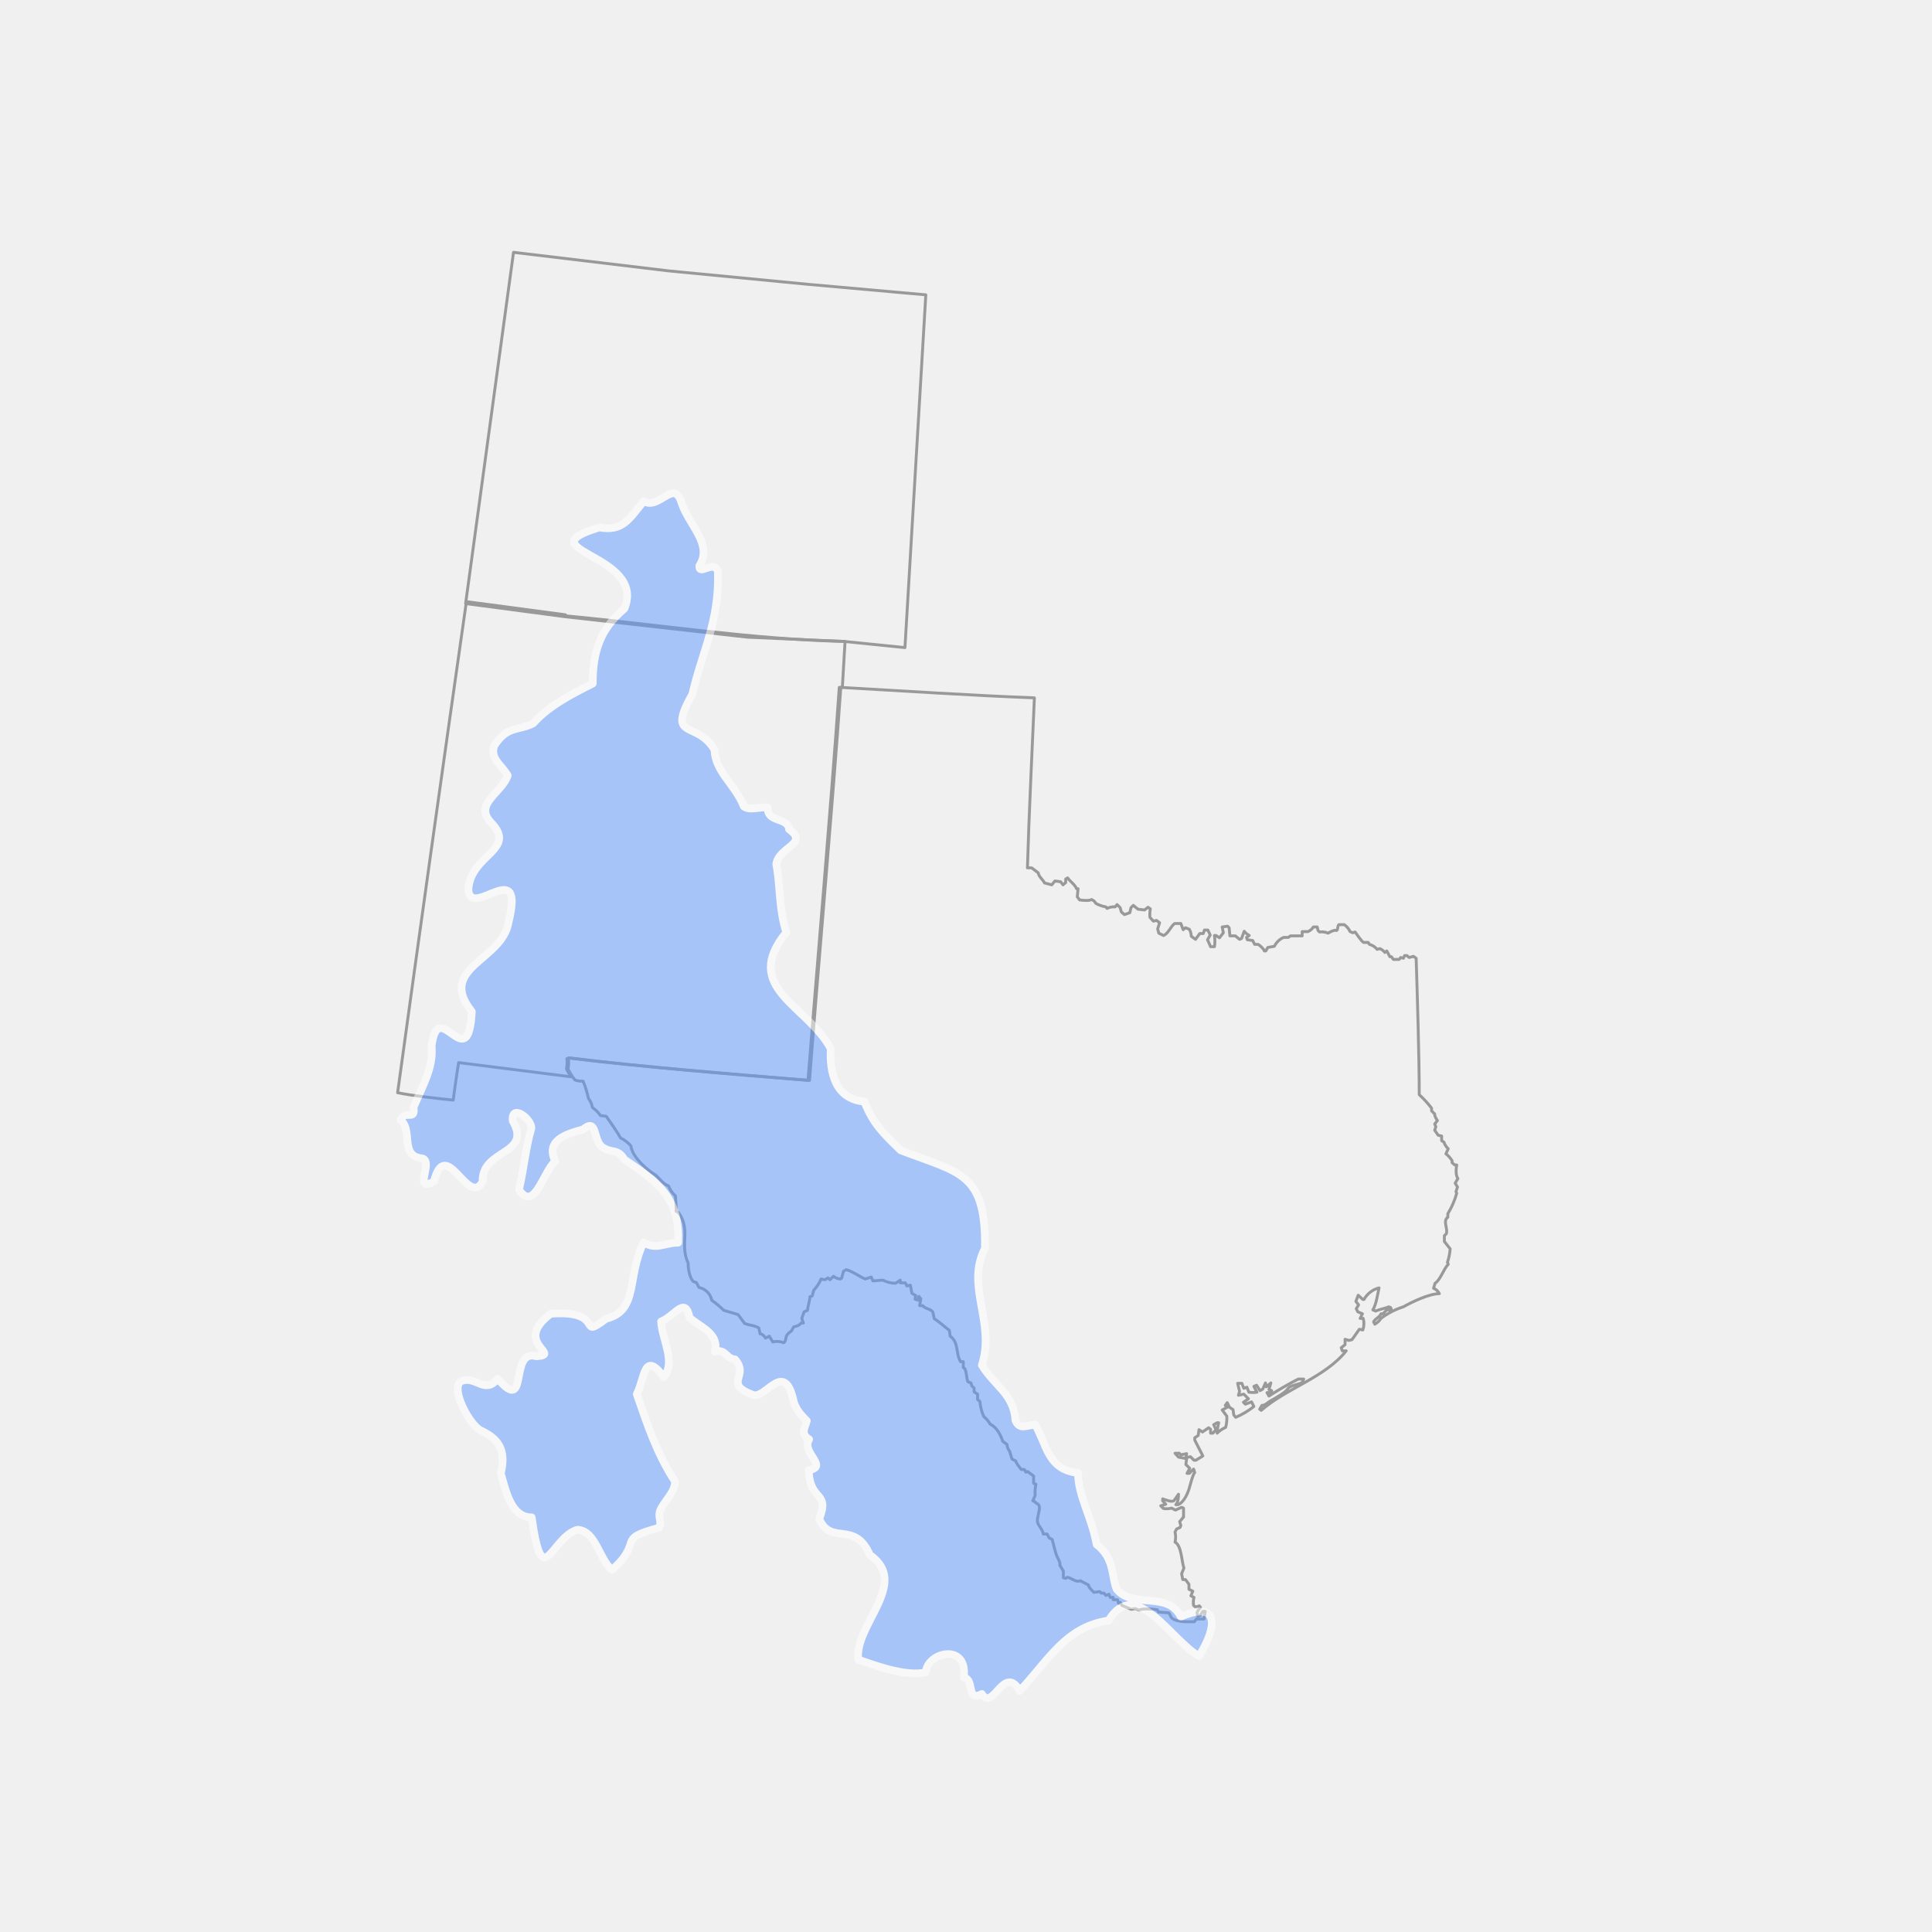
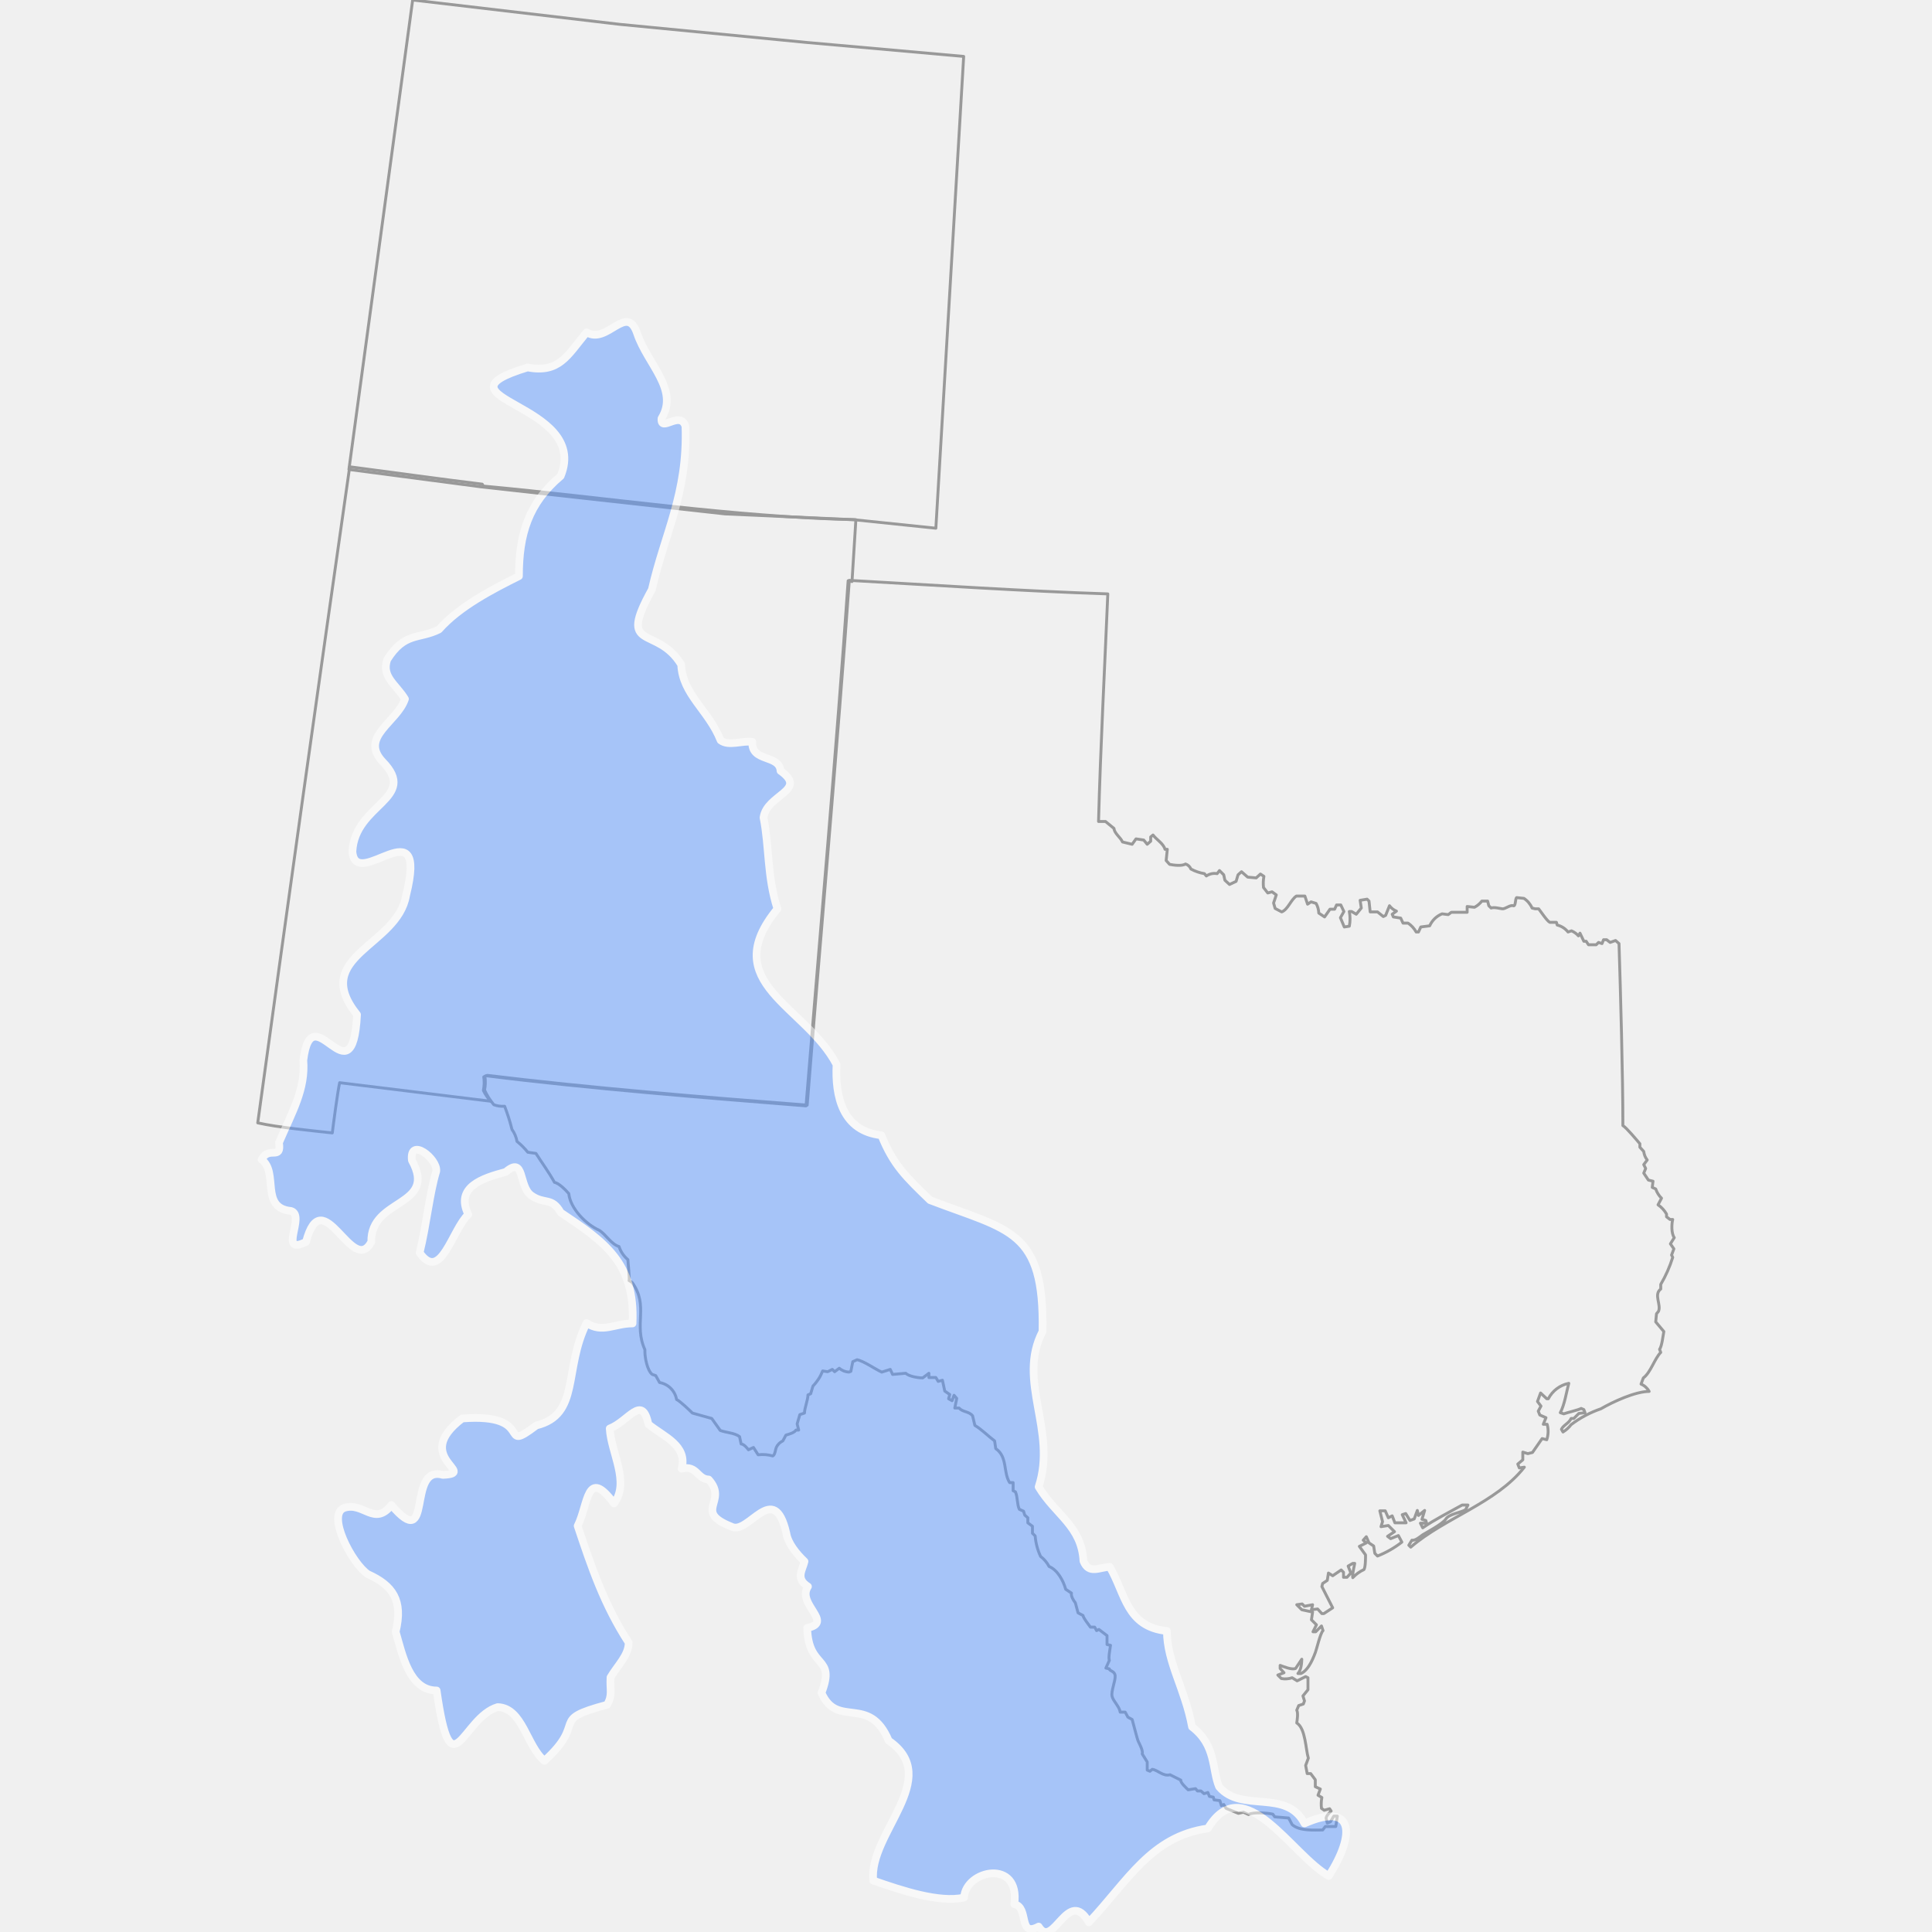
<svg xmlns="http://www.w3.org/2000/svg" width="500" height="500" viewBox="0 0 500 500">
  <defs>
    <style>
      .cls-1 {
        fill: none;
        stroke: #999;
        stroke-width: 0.75px;
      }

      .cls-1, .cls-2 {
        stroke-linejoin: round;
      }

      .cls-2 {
        fill: #5c98ff;
        stroke: #fff;
        stroke-linecap: round;
        stroke-width: 2px;
        opacity: 0.5;
      }
    </style>
  </defs>
  <g id="hucs">
    <g>
-       <path class="cls-1" d="M218.7,166l-.7,11.9h-.8c-2.2,31.6-5.6,70.3-8.1,101.7-19.7-1.6-42.4-3.4-62-5.8l-.4.2a7.6,7.6,0,0,1-.1,2.6,6,6,0,0,0,1.4,2.1L118.7,275c-.3,1.6-1.2,7.9-1.4,9.7-4-.4-10.4-1.1-14.4-1.9,5.7-41.6,11.9-85.8,17.8-127.1l25.6,3.4.3.3C170.2,161.6,195,165.5,218.7,166Z" />
-       <path class="cls-1" d="M358.9,246.1l.8,1.5h.4l.5.7h1.5l.4-.5.7.2.3-.7h.6l.6.5,1.1-.3.7.5c.3,9.7.8,25.6.8,35.3a26.6,26.6,0,0,1,3.2,3.5v.7l.8.8c-.1.5.5,1.4.7,1.7l-.7.9.3.7-.3.9.9,1.3.9.2v1.2l.6.4a3.9,3.9,0,0,0,1.1,1.7l-.6,1.3a6.9,6.9,0,0,1,1.6,1.8v.5l.7.6h.5c-.2.9-.3,2.7.3,3.5l-.7,1.2.6,1-.4,1.2.2.4a20.8,20.8,0,0,1-2.3,5.3v.9c-1.4,1,.1,3-.4,4.3l-.5.5v1.5l1.5,1.9a14.5,14.5,0,0,1-.7,3.5l.2.5c-1.2,1.2-2,4-3.4,4.9l-.4,1.3a2.9,2.9,0,0,1,1.5,1.4c-2.6,0-7,2.1-9.3,3.4a18.9,18.9,0,0,0-5.8,3,4.6,4.6,0,0,1-1.6,1.5l-.3-.6c.3-.8,1.6-1.2,1.9-2.1h.5l1-1h1.2l-.2-.6-.5-.2c-.6.3-2.8.8-3.4,1.1l-.7-.3c.9-1.5,1.2-4,1.6-5.7a6.2,6.2,0,0,0-3.9,3h-.3l-1.2-1.1-.6,1.6.7.9-.6,1,.4.8,1.2.5-.6,1.2h.8a5.1,5.1,0,0,1-.1,3l-.9-.2-1.9,2.7-.8.2-1-.3V348l-1,.8.3.8h1c-5.5,6.9-15.5,9.7-22,15.4l-.4-.3.6-1c.7.1,1.6-.8,2.1-1.1s3.9-2.1,4.5-3.1,3-1.2,3.8-1.7l.4-.9H336a83.1,83.1,0,0,0-7.6,4.4l-.5-.9h1.2v-.5l-.7-.3.5-1.7-1.2,1-.2-1-.7,1.6-.7.4-.9-1.4-.7.3.8,1.5a7.4,7.4,0,0,1-2.1,0l-.5-1.3-.8.3-.5-1.3h-1.1l.5,2.1-.3,1,1.4-.3,1.2,1.2-1.3.9.5.5,1.6-.6.6,1.2a20.2,20.2,0,0,1-4.7,2.8l-.5-.6-.2-1.4-.9-.6-.6-1.2-.5.7.5.5-1.3.7,1.2,1.6a9.2,9.2,0,0,1-.3,2.9,7.1,7.1,0,0,0-2.2,1.5,12.6,12.6,0,0,1,.4-2.7h-.4l-.9.5.6,1.3-.8.9h-.6v-1l-.5-.4-1.6,1.1-.9-.6-.2,1.5-.9.6v.6l2.1,4.1-1.8,1.1H309l-.9-.9-1.2.2.2-1-1.5.3-.4-.4h-1.1l.9,1,2.1.4-.2,1.5,1,1-.7,1.3h.6l1.1-1.1.3.9c-.5.4-1.3,3.7-1.5,4.3s-1.1,3.3-2.8,4h-.6c.6-.5.7-2,.7-2.7l-1.2,1.7c-.7.4-2.3-.3-2.9-.5v.5l.8.9-1.3.4.7.7a5.1,5.1,0,0,0,2.1-.1l1,.5,1.6-.7.5.2v2.3l-1,1.2.3,1-.2.5-.9.4-.4.8a5.7,5.7,0,0,1,0,2.6c1.7.9,1.7,5.1,2.3,6.7l-.6,1.5.3,1.5h.7l.9,1.2v1.3l1,.5-.5,1.2.8.4a5,5,0,0,0-.1,2.1l.5.4,1-.3.3.4c-.3.4-.9.9-.9,1.5l.2.8.6-.2.7-1.1h.6l-.3,2h-2l-.5.7c-1.8,0-4.5.2-5.9-1l-.7-1.3-2.7-.2-.3-.6c-1-.2-3.9-.4-4.7.1l-1-.4-1,.2-2.4-1-.5-.8-.4.3-.3-1h-1.1v-.6h-.8l-.3-.8-.8.3-.5-.6h-.7l-.4-.4-1.5.2c-.2-.2-1.5-1.4-1.4-1.9l-2.1-1.1c-1.3.5-2.3-.8-3.4-.9l-.4.3-.6-.2v-1.7l-.9-1.5c.2-.6-.6-2-.8-2.4s-1-3.5-1.2-4.3l-.8-.4-.5-1h-1c-.1-1.1-1.3-2.1-1.5-3.1s.6-2.9.5-3.9-1.1-.9-1.1-1.3l-.6-.3.6-1.4a9.7,9.7,0,0,1,.2-2.9l-.6-.2V382l-1.6-1.2-.4.2-.4-.7h-.8c-.3-.4-1.4-1.7-1.4-2.2l-1-.5-.6-2a3.1,3.1,0,0,1-.7-1.8l-1.1-.8c-.5-1.6-1.6-3.7-3.2-4.4a7.9,7.9,0,0,0-1.7-2,11.8,11.8,0,0,1-1-3.9l-.6-.5v-1.4l-.9-.6v-1l-.6-.5-.2-.8-.8-.3c-.4-.9-.3-2.3-.8-3.4l-.4-.3v-1.5h-.7c-1.3-2-.4-5-2.7-6.6l-.2-1.5c-1.1-.8-2.7-2.3-3.9-3l-.4-1.8c-.8-.9-1.9-.7-2.6-1.6h-.8l.3-1.8-.5-.6-.3,1-.7-.3.2-.9-1-.6-.4-2.1-.9.2-.4-.8h-1.3v-.7l-1.2.8a7,7,0,0,1-3.3-.8l-2.6.2-.4-1-1.6.5c-1.2-.5-3.5-2.1-4.9-2.4l-.7.4-.5,1.8-.3.2a3.1,3.1,0,0,1-1.8-.7l-.9.9-.5-.5-.8.5-1-.2a9.7,9.7,0,0,1-1.9,2.9l-.4,1.5-.6.2c0,1-.6,2.6-.6,3.5l-.9.4-.6,1.7.4,1.2h-.6c-.3.6-1.4.9-1.9,1l-.6,1.1a3.3,3.3,0,0,0-1.3,1.3c-.1.4-.2,1.5-.7,1.7a4.4,4.4,0,0,0-2.8-.2l-.9-1.5-1,.5c-.2-.4-.8-1.1-1.4-1.1l-.3-1.5c-1-.7-2.5-.7-3.7-1.2l-1.7-2.3-3.7-1.1a25.1,25.1,0,0,0-3.1-2.6,4.2,4.2,0,0,0-3.3-3.3l-.7-1.3-.7-.2c-1-.8-1.4-3.3-1.4-4.4v-.4c-2.3-4.9.8-8.5-2.5-13.1l-.6-.3c.1-.3-.2-3.6-.2-4a6.8,6.8,0,0,1-1.8-2.6c-1.4-.4-2.6-2.4-3.8-3.1s-5.6-4.2-5.9-7.2a7.9,7.9,0,0,0-2.7-2.1c-1-1.8-2.6-4-3.7-5.6l-1.5-.2a8.4,8.4,0,0,0-2.1-2.1,4.8,4.8,0,0,0-1-2.3,25.9,25.9,0,0,0-1.4-4.5,5.1,5.1,0,0,1-2.1-.3,14.1,14.1,0,0,1-1.8-2.9,7.6,7.6,0,0,0,.1-2.6l.4-.2c19.6,2.4,42.4,4.2,62,5.8,2.4-31.3,5.9-70.2,8.1-101.7,16.1.9,34,2.1,50.1,2.7-.6,14.2-1.4,29.9-1.8,44H267l1.7,1.3c.1,1,1.3,1.8,1.6,2.6l1.9.5.8-1,1.5.2.6.8.7-.6v-.9l.5-.3c.6.9,1.9,1.7,2.3,2.8h.4l-.2,2.1.6.8c.8.1,2.4.3,3.1-.1a2.1,2.1,0,0,1,1.1,1,8,8,0,0,0,2.6.9l.3.4a3.8,3.8,0,0,1,2.1-.4l.5-.6.8.8.3,1.1.8.7,1.4-.5.3-1.3.6-.6,1.2,1,1.7.2.9-.7.6.4a8.3,8.3,0,0,0-.1,2.2l.9,1,.8-.2.8.6-.5,1.6.3,1.1,1.2.6c1.2-.4,1.9-2.4,2.9-3.1h1.6l.6,1.6.6-.5,1,.4a3.7,3.7,0,0,1,.5,1.8l1.1.8,1.1-1.5h.9l.3-.9h.9l.6,1.3-.7,1.2.8,1.8h1a9.4,9.4,0,0,0,0-2.9h.4l.9.6,1-1.3-.3-1.5,1.4-.2.4.4.2,2.1h1.4l1.1.9.5-.2.7-1.9a4.5,4.5,0,0,0,1.3,1.1l-.7.5.2.6,1.4.2.5,1h.9c.5.3,1.5,1.2,1.6,1.7h.4l.5-.9,1.7-.3a4.9,4.9,0,0,1,2.4-2.3h1.2l.6-.4h3v-1.1h1.5a3.1,3.1,0,0,0,1.4-1.2h1l.2.9.4.4a4.1,4.1,0,0,1,2.2.3c.5-.3,1.6-.9,2.1-.7s.3-1.3.7-1.5h1.4a4.4,4.4,0,0,1,1.5,1.8l.7.3.6-.2c.4.5,1.7,2.5,2.2,2.7h1.2l.3.5a3.7,3.7,0,0,1,2,1.3l.7-.2a3.2,3.2,0,0,1,1.3,1Z" />
-       <polygon class="cls-1" points="132.9 65.3 120.5 156.2 146.2 159.6 193.4 164.9 218.4 166 234.2 167.6 239.6 76.3 209.3 73.6 173 70.1 132.9 65.3" />
-       <path id="_13" data-name="13" class="cls-2" d="M134.3,307.9c1.3-5.5,1.8-11.3,3.2-15.8.3-2.4-5.3-6.7-4.8-2,5.1,8.9-8.1,7.2-7.8,15.7-3.7,6.9-9.5-12.1-12.6,0-5.6,2.8,0-5.1-3-6-6-.5-2.3-7.4-5.7-10,1.4-2.7,4,.4,3.4-3.2,2.6-6.1,5.2-10.4,4.7-15.9,1.7-13.4,9.5,8.4,10.4-8.9-9.1-11.4,7.9-13.2,9.5-23.1,4.4-17.7-9.7-.6-10.4-8.4.5-9.3,12.9-10.3,5.8-17.5-4.4-4.8,2.9-7.6,4.4-12.1-1.7-2.9-4.6-4.3-3.5-7.7,3.4-5.3,6.2-3.8,10.1-5.8,3.9-4.5,10.4-7.8,15.4-10.3,0-8.2,1.9-14.1,8.2-19.4,5.8-14.2-26.3-15-6.5-21,6.1,1.1,7.7-2.2,11.5-6.8,3.9,2.4,7.8-5.8,9.7.2s8.3,10.9,4.7,16.5c-.2,2.8,3.7-1.7,4.8,1.5.4,13-4.1,20.7-6.6,31.7-6.8,12.2,1,6.6,5.7,14.4.2,5.8,5.3,8.9,7.6,14.7,1.6,1.2,4.2,0,6.2.3-.2,4,5.2,2.4,5.5,5.6,5.3,3.8-2.8,4.6-3.3,9.1,1.1,5.5.6,11.4,2.6,17.6-11.8,14.4,5.5,18.8,11.5,30.1-.3,6.2,1.1,13,8.7,13.7,2.3,5.8,4.8,8.1,9.4,12.6,15.4,5.9,22.1,5.7,21.8,25.4-5.1,9.7,2.8,19.2-.8,30.2,3.3,5.4,8.3,7.5,8.7,14.3,1.1,2.6,3,1.2,5.1,1.1,3.1,5.3,3.2,11.6,11.1,12.5,0,6,3.5,11.2,4.8,18.5,4.7,3.6,3.8,8.2,5.2,11.6,4.4,5.2,13.1.3,16.6,7.1,9.6-4.2,9.8,2.1,4.7,10.2-7.1-3.9-16.4-20.8-23.4-9.2-11.1,1.6-15.5,10.2-23,18.2-4.1-7.1-6.9,5.5-9.8.8-4.1,2.2-1.8-3.8-4.7-4.3,1.2-8.9-9.4-6.7-9.8-1.3-4.8,1.1-11.9-1.3-17.5-3.3-1-9.1,13.5-19.8,3-27.1-3.9-9-10-2.3-13.1-9.3,2.9-7.3-2.5-4.4-2.7-12.6,5.3-1-2.1-4.6.1-8-2.4-1.5-1-3.1-.6-4.8-1.6-1.5-3.2-3.5-3.5-5.5-2.5-10.5-7.4.5-10.7-1.3-7.5-2.9-.5-4.8-4.4-9.1-2.3-.1-2.3-2.8-5.2-2,1.2-4.5-3.4-6.2-6.5-8.7-1.2-5.9-3.8-.5-7.4.9.2,4.6,3.9,10.4.7,14.4-5.2-7.1-4.9.3-7,4.4,2.8,8.1,5.2,15.4,9.9,22.6,0,2.5-2.1,4.4-3.5,6.8s.4,3.4-.7,5.2c-11.5,3.1-3.6,3.2-12.1,10.9-3.4-2.8-4.2-10.2-9-10.4-6.9,2.1-9,16.8-11.8-3.2-5.4,0-6.7-7-8-11.4,1.5-6.1-.6-9-5.4-11.2-3.1-1.9-8.1-11.7-4.5-12.8s5.8,3.6,9.1-.5c8.2,9.6,2.8-7.9,10-5.8,6.9-.4-6.3-3.4,3.7-11,14.6-1.1,6.7,7.1,14.3,1.3,8.6-2.1,5.3-10.8,9.8-19.8,3.1,2.1,5.4.1,8.9.1.5-11.7-5.4-15.8-13.9-21.5-1.8-3-3.2-1.5-5.7-3.2s-1.2-7.8-5-4.6c-4.5,1.2-9.8,2.9-7.2,8.2C140.5,303.4,138.3,313.8,134.3,307.9Z" />
+       <path class="cls-1" d="M221.5,134.5l-1,16-1-.2c-2.9,42.2-7.5,94-10.9,135.9-26.3-2.1-56.6-4.5-82.8-7.8l-.6.3a10.2,10.2,0,0,1-.1,3.5A10.7,10.7,0,0,0,127,285l-39.1-4.8c-.5,2.2-1.6,10.5-1.9,13-5.4-.6-13.9-1.4-19.3-2.6C74.3,235.1,82.6,176,90.5,120.8c10.7,1.4,23.6,3.2,34.3,4.5l.3.5C156.7,128.7,189.8,133.8,221.5,134.5Z" />
+       <path class="cls-1" d="M408.9,241.5l1,2.1h.6l.6.9h2l.6-.6.9.3.4-1h.8l.9.7,1.4-.5.9.8c.4,12.9,1,34.1,1,47.1.9.5,3.8,4,4.4,4.7v.9l1,1.1a4.3,4.3,0,0,0,.9,2.2l-.9,1.2.5,1-.5,1.2,1.2,1.8,1.2.3-.2,1.6.9.4a6.1,6.1,0,0,0,1.5,2.4l-.9,1.7a7.3,7.3,0,0,1,2.2,2.4v.7l.9.7h.7c-.3,1.1-.4,3.6.4,4.7l-1,1.6.9,1.3-.6,1.6.3.6a33.3,33.3,0,0,1-3.1,7v1.2c-1.9,1.4.2,4.1-.6,5.8l-.5.6-.2,2.1,2.1,2.5c-.2,1-.5,3.8-1.1,4.6l.3.8c-1.6,1.6-2.6,5.2-4.5,6.6l-.6,1.6a4.3,4.3,0,0,1,2.1,1.9c-3.6,0-9.4,2.7-12.5,4.5a27.3,27.3,0,0,0-7.7,4.1,7.6,7.6,0,0,1-2.1,1.9l-.4-.7c.4-1,2-1.6,2.5-2.8h.7l1.3-1.3,1.6-.2-.3-.8-.7-.3c-.7.4-3.7,1.1-4.5,1.4l-.9-.3c1.1-2,1.6-5.4,2.2-7.6a7.7,7.7,0,0,0-5.3,4h-.4l-1.6-1.5-.8,2.2.9,1.2-.7,1.3.4,1,1.6.7-.7,1.7h1a6.8,6.8,0,0,1-.1,4l-1.2-.3-2.5,3.6-1.2.3-1.3-.4v2l-1.3,1.1.4,1,1.3-.2c-7.3,9.3-20.6,13.1-29.4,20.7l-.5-.5.8-1.3c.9.2,2.2-1,2.8-1.4s5.2-2.8,6-4.1,4.1-1.7,5.1-2.4l.6-1.2h-1.5c-3.2,1.8-7.2,3.8-10.2,5.9l-.6-1.2h1.6l-.2-.7-1-.3.7-2.3-1.6,1.3-.3-1.3-.8,2.2-1.1.4-1.1-1.8-.9.3,1,2.1H361l-.7-1.8-1,.5-.8-1.8h-1.4l.7,2.8-.4,1.3,1.9-.3,1.6,1.6-1.8,1.2.8.6,2-.8.9,1.7a25.8,25.8,0,0,1-6.3,3.6l-.7-.7-.3-1.9-1.2-.8-.7-1.6-.8.9.8.7-1.8.9,1.6,2.2c0,.9,0,3.1-.4,3.8a9,9,0,0,0-2.9,2.1c-.2-.8.4-3,.5-3.7h-.5l-1.2.7.7,1.8-1,1.1h-.9v-1.3l-.6-.6-2.2,1.5-1.1-.7-.3,1.9-1.2.8-.2.8,2.8,5.5-2.3,1.5h-.5l-1.1-1.2-1.6.2.3-1.3-2.1.4-.6-.6-1.4.2,1.3,1.3,2.8.6-.3,2,1.3,1.3-.9,1.8h.7l1.5-1.5.4,1.2c-.7.6-1.7,5-2,5.7s-1.5,4.4-3.7,5.4h-.8c.8-.8,1-2.7,1-3.7l-1.6,2.4c-1.1.4-3.1-.5-4-.8v.8l1,1.1-1.6.6.9.9a5.4,5.4,0,0,0,2.8-.2l1.3.8,2.2-1.1.6.3v3.1l-1.3,1.6.4,1.3-.3.8-1.2.4-.5,1.2c.4.7.1,2.6,0,3.3,2.3,1.4,2.3,6.9,3,9.1l-.7,1.9.4,2.1h.9l1.2,1.6v1.8l1.3.6-.6,1.6,1,.6a8.7,8.7,0,0,0-.1,2.8l.7.5,1.4-.4.4.6c-.4.4-1.3,1.2-1.3,1.9l.3,1.2.8-.3.9-1.5h.9l-.4,2.7H343l-.7.9c-2.3,0-6,.3-7.9-1.4l-.9-1.7-3.6-.3-.5-.7c-1.3-.3-5.1-.6-6.3.1l-1.3-.6-1.3.3-3.2-1.3-.6-1-.6.3-.4-1.3-1.5-.2-.2-.7-1-.2-.4-1-1,.3-.8-.7h-.9l-.5-.6-1.9.3c-.3-.3-2.1-1.9-1.9-2.5l-2.8-1.4c-1.8.5-3.1-1.2-4.6-1.4l-.6.5-.7-.3V456l-1.3-2.1c.3-.7-.7-2.6-1-3.2s-1.3-4.7-1.6-5.7l-1.1-.6-.7-1.3h-1.3c-.2-1.5-1.8-2.8-2.1-4.1s.9-4,.8-5.3-1.5-1.2-1.5-1.8l-.9-.2.9-2c-.3-.7.2-3,.3-3.9l-.9-.2v-2.3l-2.1-1.6-.6.3-.5-.9h-1.1c-.4-.6-1.9-2.4-1.9-3l-1.3-.7-.7-2.6c-.5-.6-1.2-1.8-1-2.5l-1.5-1c-.6-2.2-2.1-5-4.3-5.9a7.8,7.8,0,0,0-2.2-2.6,15.4,15.4,0,0,1-1.4-5.3l-.7-.7v-1.8l-1.2-.9v-1.3l-.8-.7-.3-1-1.1-.5c-.6-1.2-.4-3.1-1-4.5l-.6-.3v-2.1h-.9c-1.7-2.6-.5-6.7-3.6-8.8l-.3-2c-1.5-1.1-3.5-3.1-5.1-4l-.6-2.5c-1-1.2-2.5-.9-3.5-2h-1.1l.5-2.5-.7-.8-.5,1.4-.9-.5.3-1.1-1.3-.9-.6-2.8-1.1.3-.6-1h-1.8v-1.1l-1.6,1.2c-1.2,0-3.6-.4-4.4-1.2l-3.4.3-.6-1.3-2.2.7c-1.6-.7-4.7-2.9-6.4-3.2l-1.1.5-.5,2.5-.5.2a4.2,4.2,0,0,1-2.5-1L216,355l-.6-.6-1.2.6-1.3-.2a11.4,11.4,0,0,1-2.5,3.9l-.6,2-.7.3c0,1.3-.9,3.4-.9,4.7l-1.2.4-.7,2.4.4,1.6H206c-.4.7-1.9,1.1-2.6,1.3l-.8,1.5a3.5,3.5,0,0,0-1.7,1.7c-.2.4-.3,1.9-.9,2.2a9.7,9.7,0,0,0-3.8-.3l-1.2-1.9-1.3.6c-.3-.4-1.2-1.5-1.9-1.5l-.4-1.9c-1.3-1-3.4-1-5-1.6l-2.2-3.1-5-1.4c-.6-.6-3.3-3.2-4.1-3.5a5.4,5.4,0,0,0-4.4-4.4l-1-1.8-.9-.3c-1.3-1-1.9-4.4-1.9-5.8v-.6c-3-6.6,1.1-11.3-3.3-17.4l-.8-.5c.2-.4-.3-4.8-.3-5.4a7.4,7.4,0,0,1-2.3-3.4c-1.9-.5-3.5-3.2-5.1-4.2-3.4-1.5-7.5-5.6-7.9-9.5-.8-.9-2.5-2.7-3.7-2.9-1.3-2.4-3.4-5.3-4.8-7.5l-2.1-.3a18.5,18.5,0,0,0-2.8-2.8,7.6,7.6,0,0,0-1.3-3.1,51.6,51.6,0,0,0-1.9-6,6.6,6.6,0,0,1-2.8-.4,16.3,16.3,0,0,1-2.4-3.8,10.3,10.3,0,0,0,.1-3.5l.6-.3c26.2,3.2,56.6,5.7,82.8,7.7,3.3-41.7,7.9-93.8,10.9-135.8,21.5,1.2,45.4,2.8,66.9,3.5-.8,19-1.9,40-2.4,58.9h1.8l2.2,1.8c.1,1.3,1.7,2.3,2.2,3.5l2.5.6,1-1.4,2,.3.9,1.1.9-.8v-1.1l.6-.5c.9,1.2,2.7,2.2,3.1,3.7h.6l-.3,2.9.9,1c1,.2,3.2.5,4.1-.1a2.2,2.2,0,0,1,1.4,1.3,11.2,11.2,0,0,0,3.5,1.2l.5.6a3.8,3.8,0,0,1,2.8-.6l.6-.8,1.1,1.1.3,1.4,1.2,1.1,1.7-.8.5-1.7.9-.8,1.6,1.4,2.2.2,1.1-1,.9.6a9.4,9.4,0,0,0-.1,2.9l1.1,1.4,1.1-.3,1.1.8-.7,2.1.4,1.4,1.7.9c1.6-.6,2.4-3.2,3.8-4.1h2.2l.7,2.1.9-.6,1.3.4a5.5,5.5,0,0,1,.7,2.5l1.5,1,1.4-2h1.2l.5-1.1h1.1l.8,1.7-.9,1.6,1,2.4,1.3-.2a9.7,9.7,0,0,0,0-3.8h.6l1.2.7,1.3-1.6-.3-2,1.8-.3.5.5.3,2.8h1.9l1.5,1.2.6-.3,1-2.5a4.2,4.2,0,0,0,1.8,1.4l-1.1.8.3.7,1.9.3.6,1.3h1.3a6.6,6.6,0,0,1,2.1,2.3h.6l.6-1.3,2.3-.3a6,6,0,0,1,3.2-3.1l1.6.2.8-.6h4.1v-1.5l1.9.2a5.8,5.8,0,0,0,1.9-1.6H385l.3,1.2.6.6c.7-.3,2.2.1,2.9.2s2.1-1.1,2.8-.8.5-1.8.9-2.1l1.9.2a5.8,5.8,0,0,1,2.1,2.5l.8.2h.9c.5.6,2.2,3.2,2.9,3.5h1.7l.2.7a5.1,5.1,0,0,1,2.8,1.8l.9-.3a4.9,4.9,0,0,1,1.8,1.3Z" />
+       <polygon class="cls-1" points="106.8 0 90.3 121.5 124.5 126 187.6 133 221 134.5 242.2 136.7 249.4 14.6 208.9 11 160.4 6.3 106.8 0" />
+       <path id="_13" data-name="13" class="cls-2" d="M108.6,324.2c1.8-7.3,2.5-15.1,4.3-21.1.4-3.2-7-9-6.3-2.8,6.7,12.1-10.8,9.7-10.5,21.1-4.9,9.2-12.6-16.2-16.9,0-7.4,3.7,0-6.9-3.9-8-8.1-.8-3.1-10-7.6-13.3,1.9-3.7,5.2.4,4.5-4.4,3.5-8.1,6.9-13.9,6.3-21.3,2.2-17.8,12.7,11.3,13.9-11.8-12.2-15.2,10.5-17.7,12.7-30.9,5.9-23.7-13-.7-13.9-11.3.6-12.4,17.2-13.7,7.8-23.3-6-6.4,3.8-10.2,5.8-16.2-2.3-3.8-6.1-5.7-4.6-10.2,4.5-7.2,8.2-5.2,13.4-7.8,5.3-6,13.9-10.4,20.7-13.8,0-10.9,2.5-18.9,10.8-25.9,7.8-19-35.1-20-8.6-28.1,8.2,1.5,10.2-2.9,15.3-9.1,5.3,3.3,10.4-7.7,13.1.3s10.9,14.5,6.3,22c-.3,3.8,4.8-2.2,6.2,2,.6,17.5-5.4,27.7-8.7,42.3-9.1,16.4,1.3,9,7.6,19.4.3,7.7,7.1,11.8,10.2,19.6,2.1,1.6,5.6,0,8.2.4-.3,5.3,7,3.2,7.3,7.5,7.2,5.1-3.6,6.1-4.4,12.1,1.5,7.4.9,15.3,3.6,23.6-15.8,19.2,7.3,25,15.3,40.3-.4,8.2,1.5,17.2,11.6,18.3,3.1,7.7,6.4,10.8,12.6,16.8,20.6,7.9,29.6,7.6,29.1,34-6.7,12.8,3.8,25.6-1,40.2,4.4,7.3,11.1,10.1,11.6,19.2,1.4,3.5,4.1,1.6,6.8,1.5,4.1,7,4.3,15.5,14.8,16.6,0,8.1,4.7,15,6.5,24.8,6.3,4.8,5.1,11,7,15.5,5.8,6.9,17.4.4,22.1,9.5,12.9-5.7,13.2,2.8,6.3,13.6-9.5-5.2-22-27.8-31.3-12.3-14.8,2.1-20.7,13.6-30.8,24.3-5.4-9.5-9.2,7.3-13,1.1-5.4,2.9-2.4-5-6.3-5.8,1.6-11.8-12.6-8.9-13-1.7-6.5,1.4-16-1.8-23.5-4.4-1.3-12.2,18.1-26.5,4-36.2-5.1-12.1-13.3-3-17.4-12.4,3.8-9.8-3.4-5.9-3.7-16.8,7-1.4-2.8-6.2.2-10.7-3.3-2.1-1.4-4.3-.9-6.5-2.1-2-4.3-4.7-4.7-7.3-3.2-14-9.8.6-14.2-1.7-10.1-4-.7-6.5-5.9-12.2-3-.1-3-3.8-7-2.8,1.6-6-4.5-8.2-8.6-11.5-1.6-7.9-5.1-.8-10,1.1.3,6.2,5.3,13.9,1.1,19.4-7.1-9.6-6.6.2-9.4,5.8,3.6,10.8,6.9,20.5,13.2,30.2,0,3.3-2.8,5.8-4.7,9-.2,3.3.6,4.6-.9,7.1-15.4,4.1-4.8,4.2-16.2,14.5-4.6-3.7-5.6-13.7-12.1-13.9-9.2,2.7-12,22.5-15.8-4.3-7.1,0-8.9-9.4-10.6-15.2,2-8.2-.8-12-7.2-14.9-4.1-2.7-10.9-15.7-6-17.2s7.7,4.9,12.1-.7c11,12.9,3.8-10.5,13.3-7.8,9.3-.4-8.3-4.5,5-14.6,19.5-1.5,9,9.5,19.2,1.8,11.4-2.8,7-14.5,13-26.5,4.1,2.7,7.2.1,11.9.1.7-15.7-7.2-21.1-18.6-28.7-2.3-4.1-4.2-2-7.6-4.4s-1.6-10.4-6.6-6.1c-6,1.6-13.2,3.9-9.7,11C117,318.2,114.1,332.1,108.6,324.2Z" />
    </g>
  </g>
</svg>
